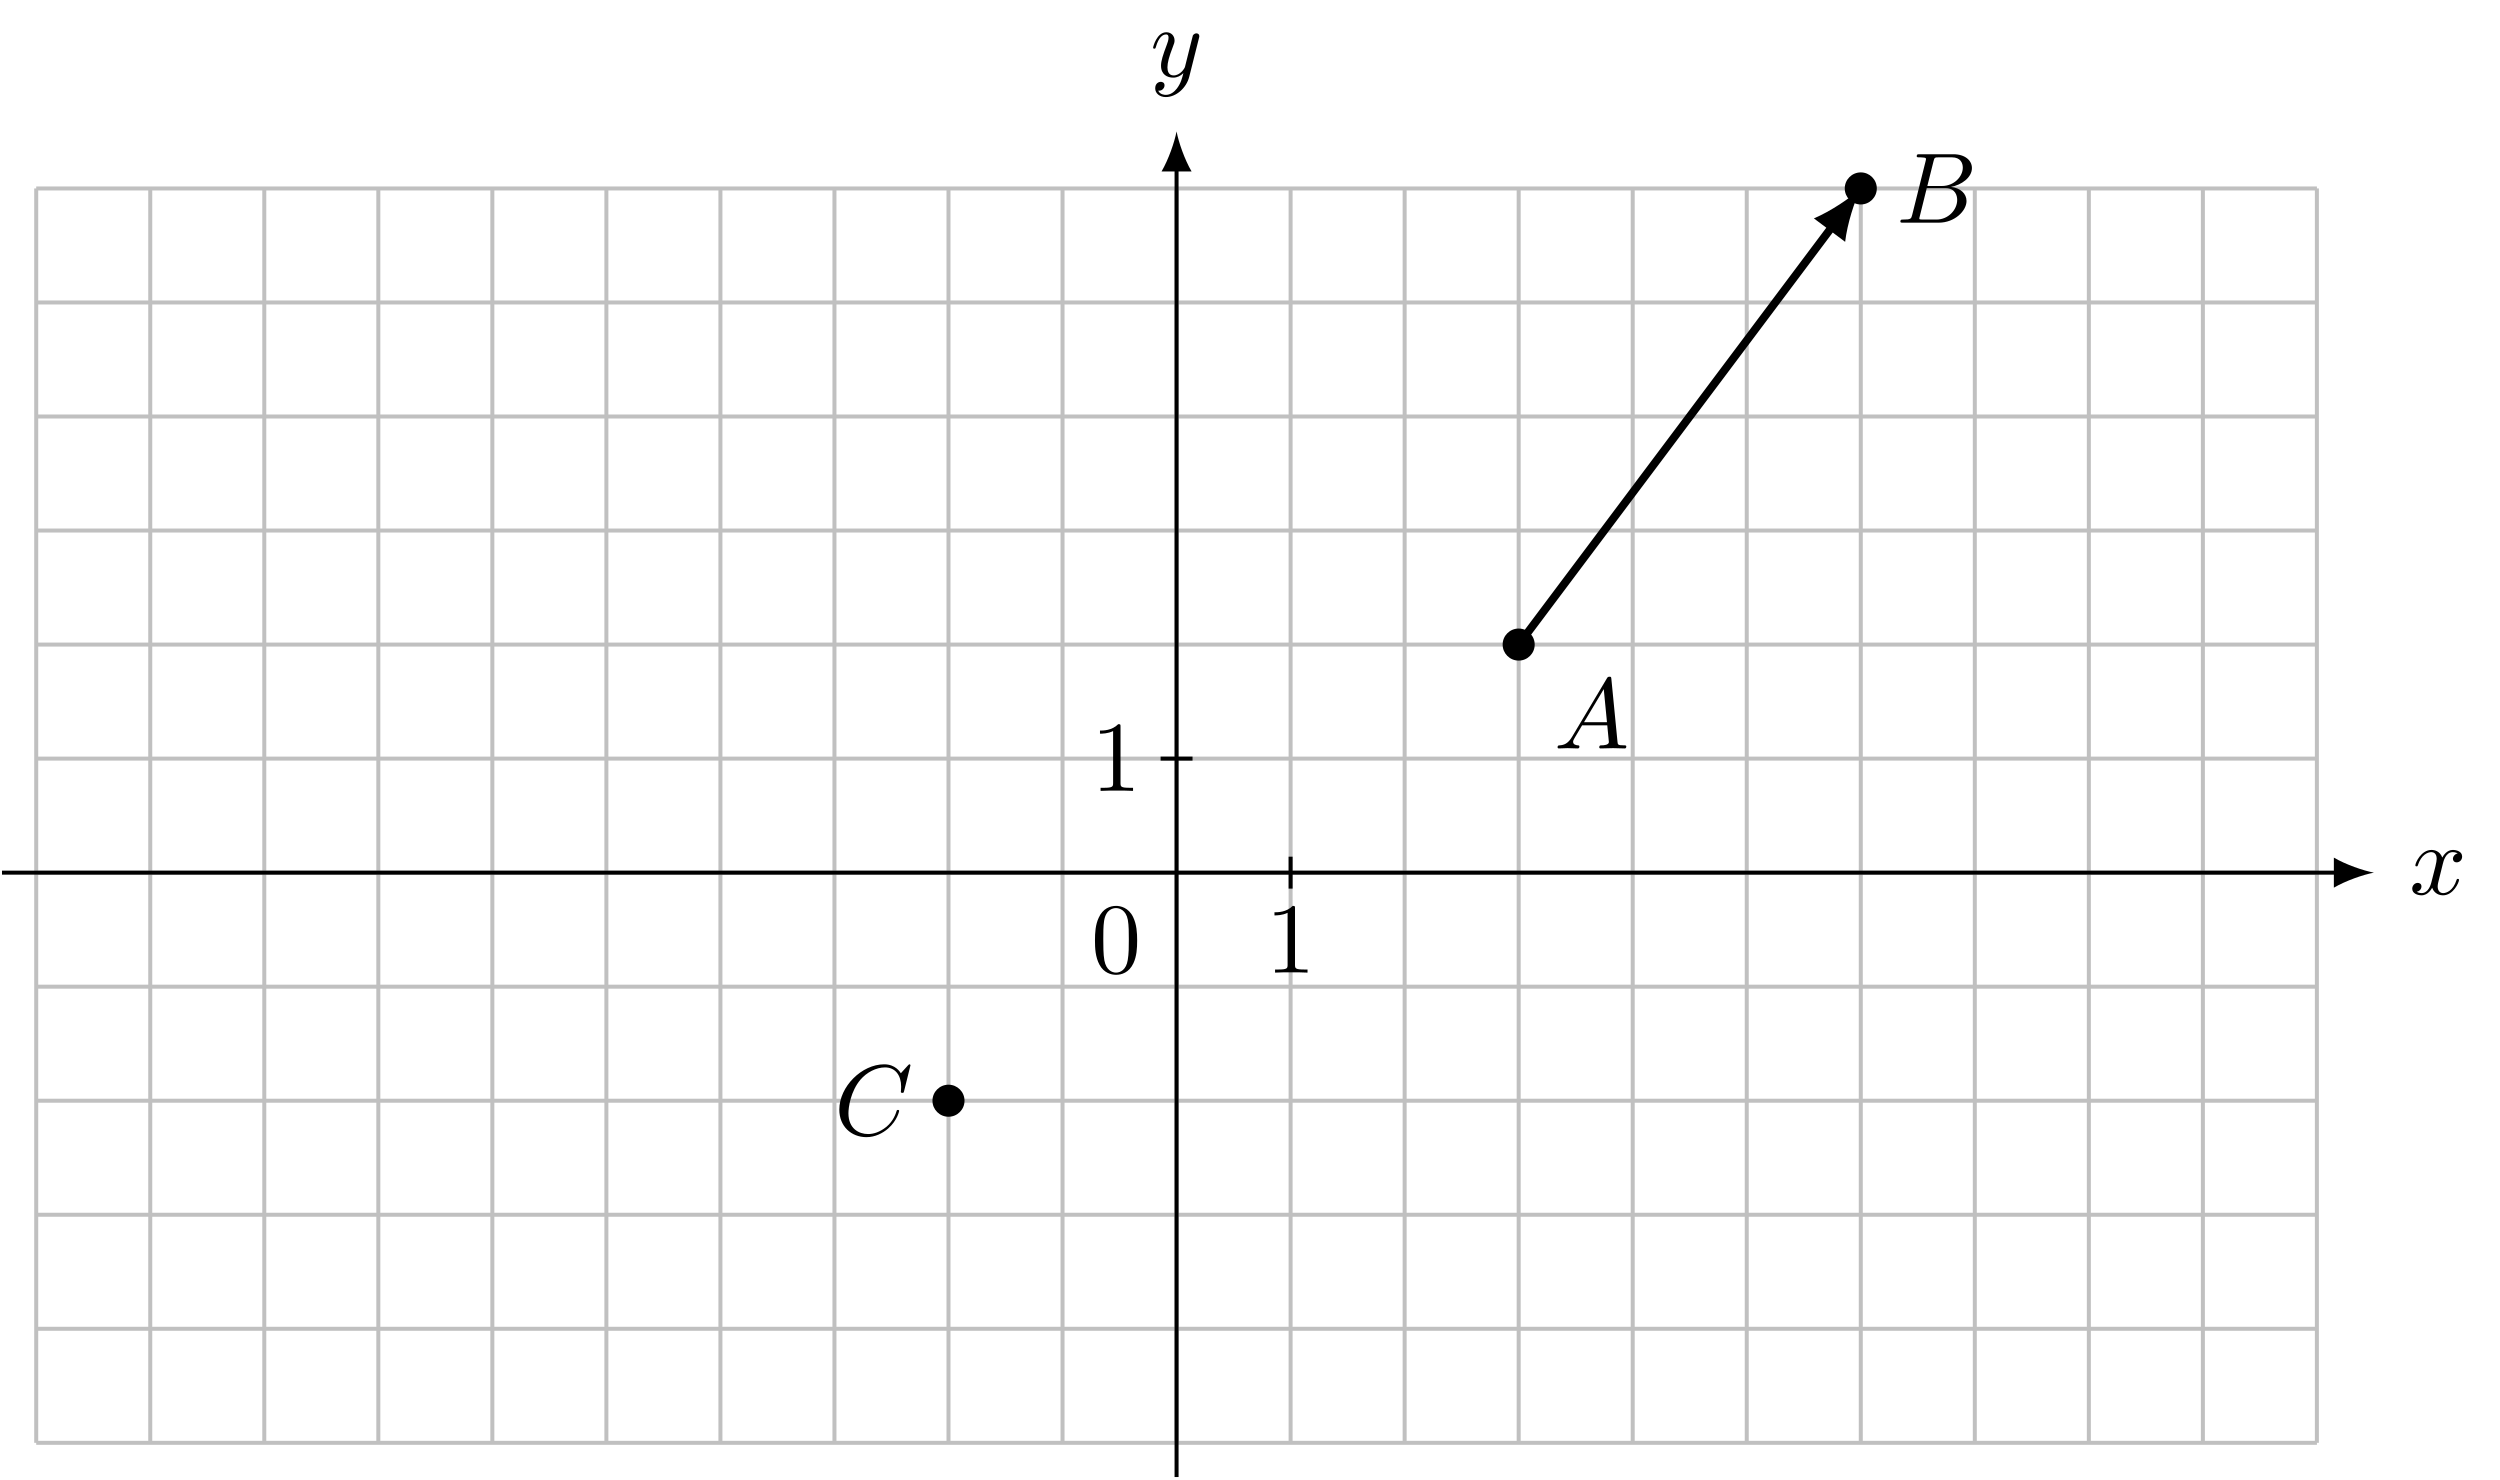
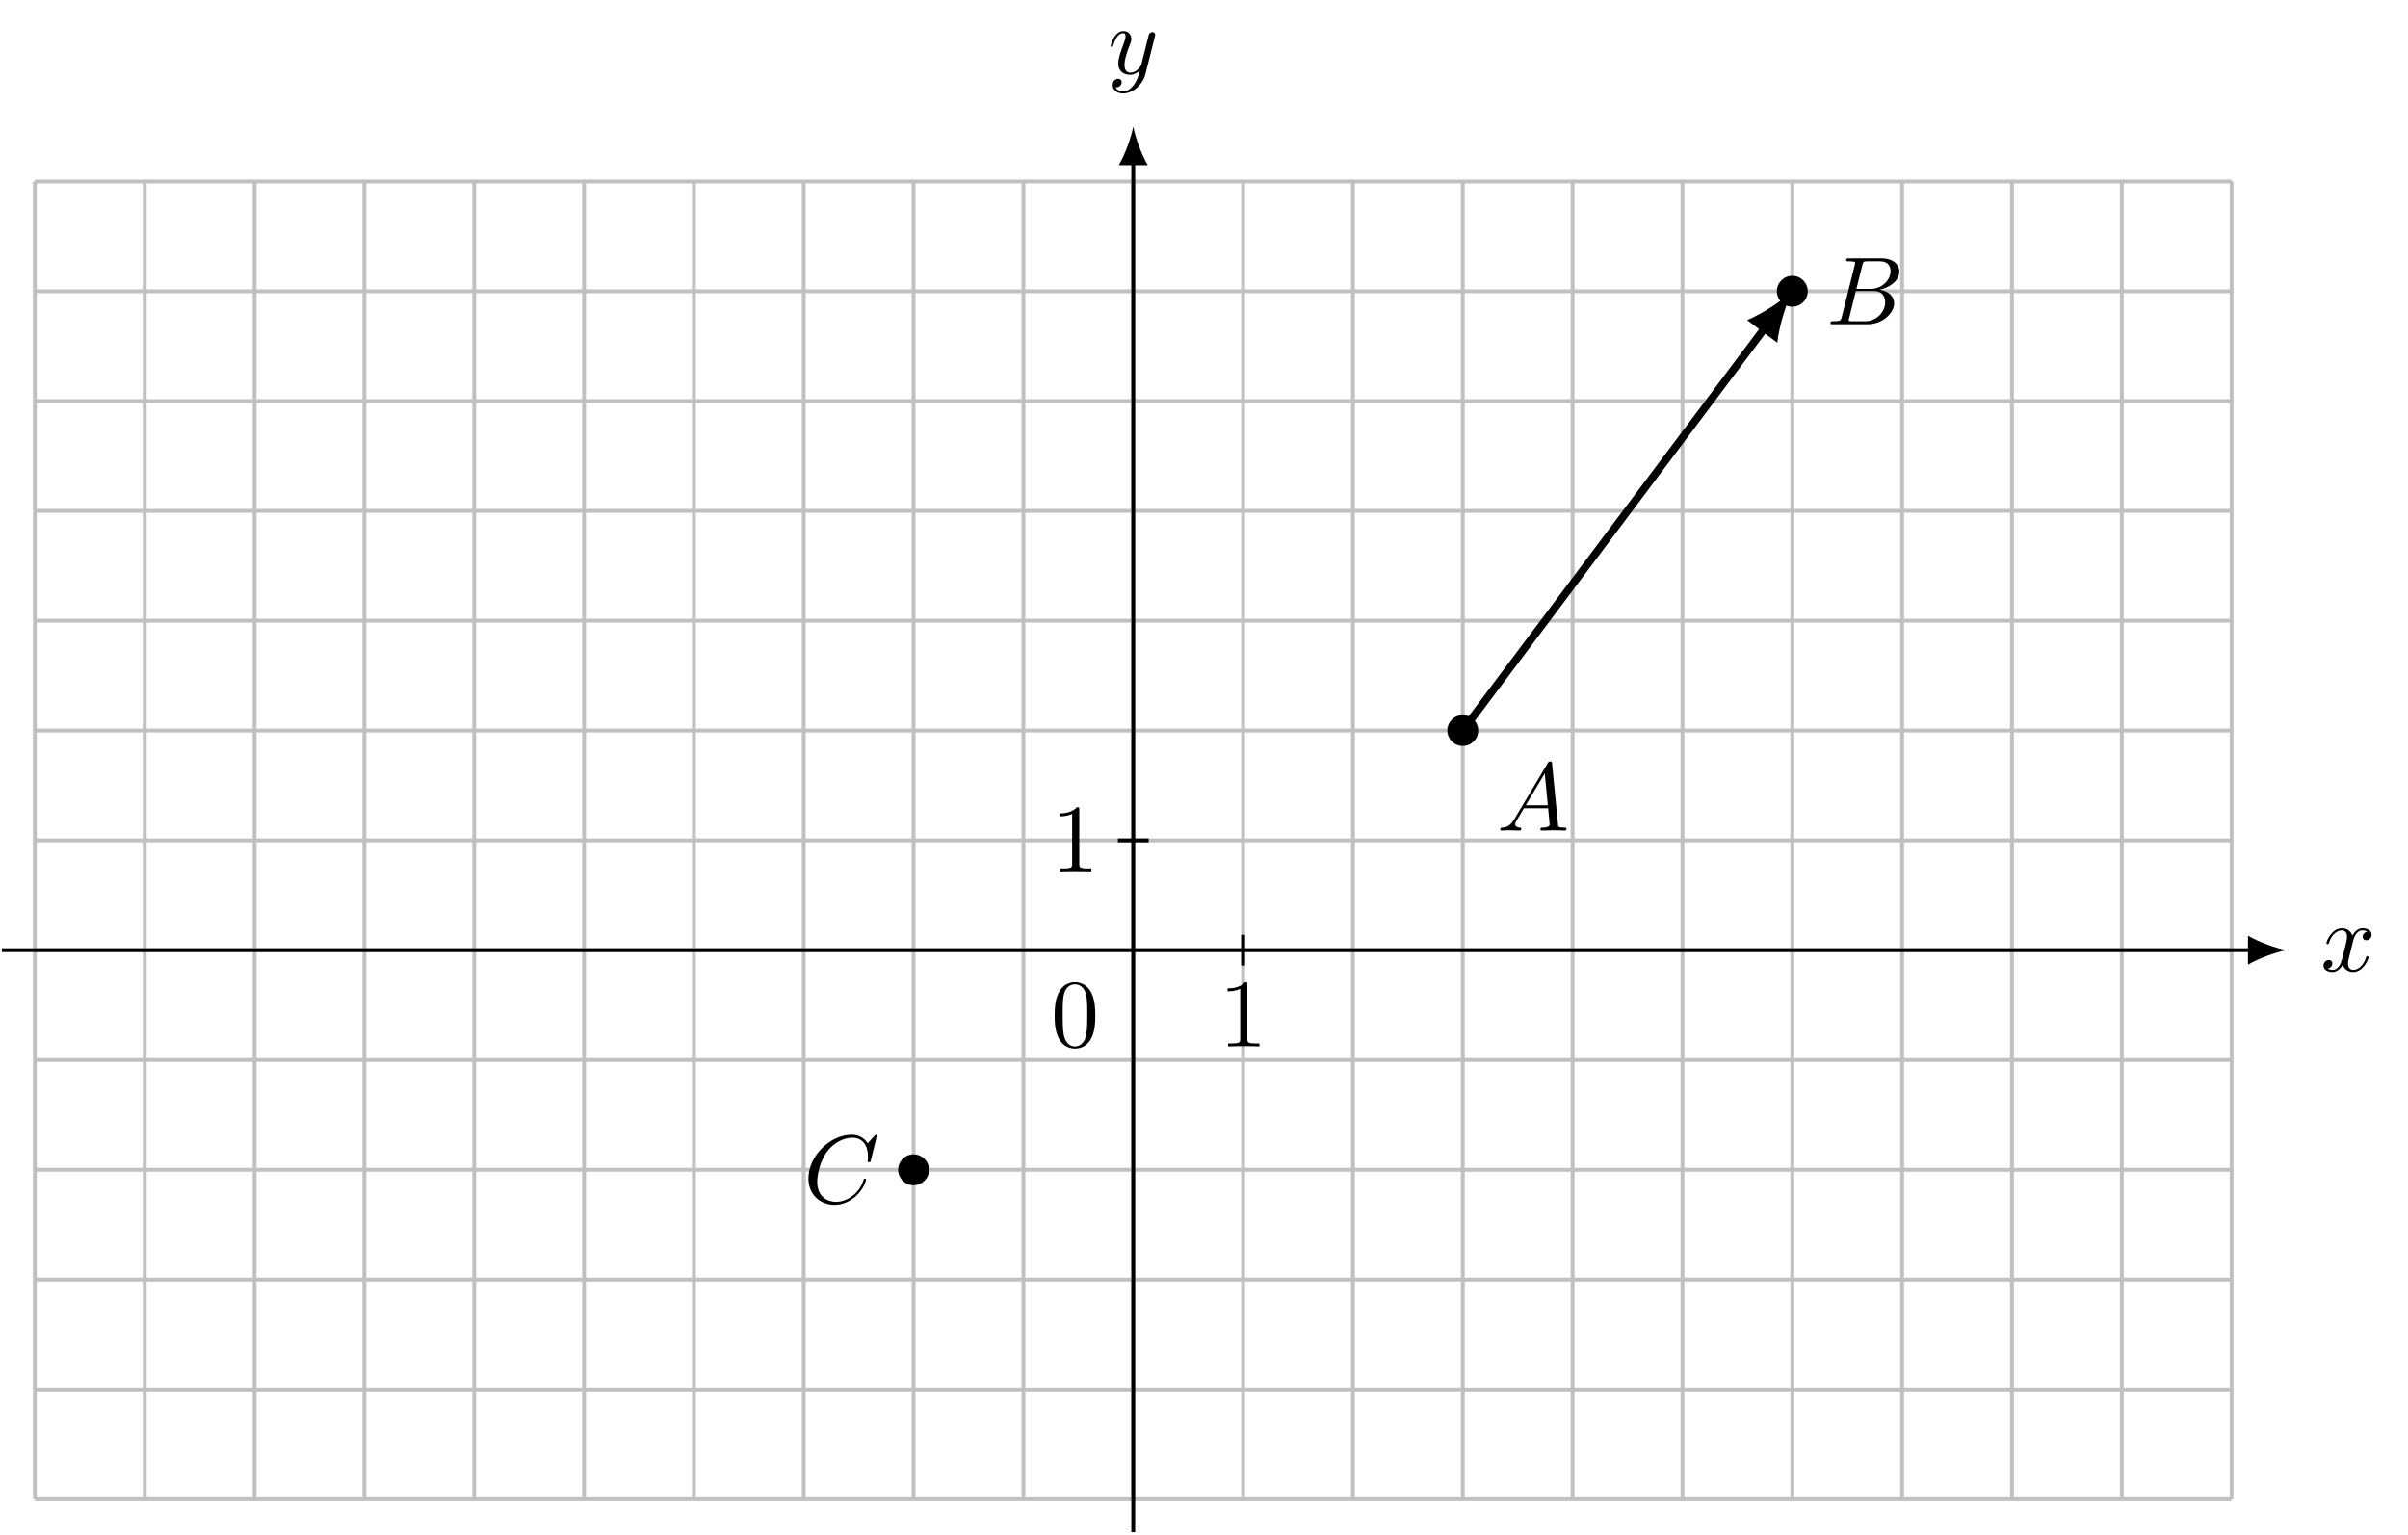
- <svg xmlns="http://www.w3.org/2000/svg" xmlns:xlink="http://www.w3.org/1999/xlink" version="1.1" width="248.572pt" height="147.059pt" viewBox="-70.007 -70.007 248.572 147.059">
+ <svg xmlns="http://www.w3.org/2000/svg" xmlns:xlink="http://www.w3.org/1999/xlink" version="1.1" width="248.572pt" height="158.398pt" viewBox="-70.007 -70.007 248.572 158.398">
  <defs>
    <path id="g1-48" d="M4.583-3.188C4.583-3.985 4.533-4.782 4.184-5.519C3.726-6.476 2.909-6.635 2.491-6.635C1.893-6.635 1.166-6.376 .757-5.45C.438-4.762 .389-3.985 .389-3.188C.389-2.441 .428-1.544 .837-.787C1.265 .02 1.993 .219 2.481 .219C3.019 .219 3.776 .01 4.214-.936C4.533-1.624 4.583-2.401 4.583-3.188ZM2.481 0C2.092 0 1.504-.249 1.325-1.205C1.215-1.803 1.215-2.72 1.215-3.308C1.215-3.945 1.215-4.603 1.295-5.141C1.484-6.326 2.232-6.416 2.481-6.416C2.809-6.416 3.467-6.237 3.656-5.25C3.756-4.692 3.756-3.935 3.756-3.308C3.756-2.56 3.756-1.883 3.646-1.245C3.497-.299 2.929 0 2.481 0Z" />
    <path id="g1-49" d="M2.929-6.376C2.929-6.615 2.929-6.635 2.7-6.635C2.082-5.998 1.205-5.998 .887-5.998V-5.689C1.086-5.689 1.674-5.689 2.192-5.948V-.787C2.192-.428 2.162-.309 1.265-.309H.946V0C1.295-.03 2.162-.03 2.56-.03S3.826-.03 4.174 0V-.309H3.856C2.959-.309 2.929-.418 2.929-.787V-6.376Z" />
    <path id="g0-65" d="M1.783-1.146C1.385-.478 .996-.339 .558-.309C.438-.299 .349-.299 .349-.11C.349-.05 .399 0 .478 0C.747 0 1.056-.03 1.335-.03C1.664-.03 2.012 0 2.331 0C2.391 0 2.521 0 2.521-.189C2.521-.299 2.431-.309 2.361-.309C2.132-.329 1.893-.408 1.893-.658C1.893-.777 1.953-.887 2.032-1.026L2.79-2.301H5.29C5.31-2.092 5.45-.737 5.45-.638C5.45-.339 4.932-.309 4.732-.309C4.593-.309 4.493-.309 4.493-.11C4.493 0 4.613 0 4.633 0C5.041 0 5.469-.03 5.878-.03C6.127-.03 6.755 0 7.004 0C7.064 0 7.183 0 7.183-.199C7.183-.309 7.083-.309 6.954-.309C6.336-.309 6.336-.379 6.306-.667L5.699-6.894C5.679-7.093 5.679-7.133 5.509-7.133C5.35-7.133 5.31-7.064 5.25-6.964L1.783-1.146ZM2.979-2.61L4.941-5.898L5.26-2.61H2.979Z" />
    <path id="g0-66" d="M1.594-.777C1.494-.389 1.474-.309 .687-.309C.518-.309 .418-.309 .418-.11C.418 0 .508 0 .687 0H4.244C5.818 0 6.994-1.176 6.994-2.152C6.994-2.869 6.416-3.447 5.45-3.557C6.486-3.746 7.532-4.483 7.532-5.43C7.532-6.167 6.874-6.804 5.679-6.804H2.331C2.142-6.804 2.042-6.804 2.042-6.605C2.042-6.496 2.132-6.496 2.321-6.496C2.341-6.496 2.531-6.496 2.7-6.476C2.879-6.456 2.969-6.446 2.969-6.316C2.969-6.276 2.959-6.247 2.929-6.127L1.594-.777ZM3.098-3.646L3.716-6.117C3.806-6.466 3.826-6.496 4.254-6.496H5.539C6.416-6.496 6.625-5.908 6.625-5.469C6.625-4.593 5.768-3.646 4.553-3.646H3.098ZM2.65-.309C2.511-.309 2.491-.309 2.431-.319C2.331-.329 2.301-.339 2.301-.418C2.301-.448 2.301-.468 2.351-.648L3.039-3.427H4.922C5.878-3.427 6.067-2.69 6.067-2.262C6.067-1.275 5.181-.309 4.005-.309H2.65Z" />
    <path id="g0-67" d="M7.572-6.924C7.572-6.954 7.552-7.024 7.462-7.024C7.432-7.024 7.422-7.014 7.313-6.904L6.615-6.137C6.526-6.276 6.067-7.024 4.961-7.024C2.74-7.024 .498-4.822 .498-2.511C.498-.867 1.674 .219 3.198 .219C4.065 .219 4.822-.179 5.35-.638C6.276-1.455 6.446-2.361 6.446-2.391C6.446-2.491 6.346-2.491 6.326-2.491C6.267-2.491 6.217-2.471 6.197-2.391C6.107-2.102 5.878-1.395 5.191-.817C4.503-.259 3.875-.09 3.357-.09C2.461-.09 1.405-.608 1.405-2.162C1.405-2.73 1.614-4.344 2.61-5.509C3.218-6.217 4.154-6.715 5.041-6.715C6.057-6.715 6.645-5.948 6.645-4.792C6.645-4.394 6.615-4.384 6.615-4.284S6.725-4.184 6.765-4.184C6.894-4.184 6.894-4.204 6.944-4.384L7.572-6.924Z" />
    <path id="g0-120" d="M3.328-3.009C3.387-3.268 3.616-4.184 4.314-4.184C4.364-4.184 4.603-4.184 4.812-4.055C4.533-4.005 4.334-3.756 4.334-3.517C4.334-3.357 4.443-3.168 4.712-3.168C4.932-3.168 5.25-3.347 5.25-3.746C5.25-4.264 4.663-4.403 4.324-4.403C3.746-4.403 3.397-3.875 3.278-3.646C3.029-4.304 2.491-4.403 2.202-4.403C1.166-4.403 .598-3.118 .598-2.869C.598-2.77 .697-2.77 .717-2.77C.797-2.77 .827-2.79 .847-2.879C1.186-3.935 1.843-4.184 2.182-4.184C2.371-4.184 2.72-4.095 2.72-3.517C2.72-3.208 2.55-2.54 2.182-1.146C2.022-.528 1.674-.11 1.235-.11C1.176-.11 .946-.11 .737-.239C.986-.289 1.205-.498 1.205-.777C1.205-1.046 .986-1.126 .837-1.126C.538-1.126 .289-.867 .289-.548C.289-.09 .787 .11 1.225 .11C1.883 .11 2.242-.588 2.271-.648C2.391-.279 2.75 .11 3.347 .11C4.374 .11 4.941-1.176 4.941-1.425C4.941-1.524 4.852-1.524 4.822-1.524C4.732-1.524 4.712-1.484 4.692-1.415C4.364-.349 3.686-.11 3.367-.11C2.979-.11 2.819-.428 2.819-.767C2.819-.986 2.879-1.205 2.989-1.644L3.328-3.009Z" />
    <path id="g0-121" d="M4.842-3.796C4.882-3.935 4.882-3.955 4.882-4.025C4.882-4.204 4.742-4.294 4.593-4.294C4.493-4.294 4.334-4.234 4.244-4.085C4.224-4.035 4.144-3.726 4.105-3.547C4.035-3.288 3.965-3.019 3.905-2.75L3.457-.956C3.417-.807 2.989-.11 2.331-.11C1.823-.11 1.714-.548 1.714-.917C1.714-1.375 1.883-1.993 2.222-2.869C2.381-3.278 2.421-3.387 2.421-3.587C2.421-4.035 2.102-4.403 1.604-4.403C.658-4.403 .289-2.959 .289-2.869C.289-2.77 .389-2.77 .408-2.77C.508-2.77 .518-2.79 .568-2.949C.837-3.885 1.235-4.184 1.574-4.184C1.654-4.184 1.823-4.184 1.823-3.866C1.823-3.616 1.724-3.357 1.654-3.168C1.255-2.112 1.076-1.544 1.076-1.076C1.076-.189 1.704 .11 2.291 .11C2.68 .11 3.019-.06 3.298-.339C3.168 .179 3.049 .667 2.65 1.196C2.391 1.534 2.012 1.823 1.554 1.823C1.415 1.823 .966 1.793 .797 1.405C.956 1.405 1.086 1.405 1.225 1.285C1.325 1.196 1.425 1.066 1.425 .877C1.425 .568 1.156 .528 1.056 .528C.827 .528 .498 .687 .498 1.176C.498 1.674 .936 2.042 1.554 2.042C2.58 2.042 3.606 1.136 3.885 .01L4.842-3.796Z" />
  </defs>
  <g id="page1">
-     <g stroke-miterlimit="10" transform="translate(46.97737,16.75907)scale(0.996264,-0.996264)">
+     <g stroke-miterlimit="10" transform="translate(46.97737,28.09747)scale(0.996264,-0.996264)">
      <g fill="#000" stroke="#000">
        <g stroke-width="0.4">
          <g fill="#c0c0c0" stroke="#c0c0c0">
-             <path d="M -113.809 -56.905 M -113.809 -56.905 L 113.809 -56.905 M -113.809 -45.524 L 113.809 -45.524 M -113.809 -34.143 L 113.809 -34.143 M -113.809 -22.762 L 113.809 -22.762 M -113.809 -11.381 L 113.809 -11.381 M -113.809 0.0 L 113.809 0.0 M -113.809 11.381 L 113.809 11.381 M -113.809 22.762 L 113.809 22.762 M -113.809 34.143 L 113.809 34.143 M -113.809 45.524 L 113.809 45.524 M -113.809 56.905 L 113.809 56.905 M -113.809 68.282 L 113.809 68.282 M -113.809 -56.905 L -113.809 68.286 M -102.428 -56.905 L -102.428 68.286 M -91.047 -56.905 L -91.047 68.286 M -79.666 -56.905 L -79.666 68.286 M -68.286 -56.905 L -68.286 68.286 M -56.905 -56.905 L -56.905 68.286 M -45.524 -56.905 L -45.524 68.286 M -34.143 -56.905 L -34.143 68.286 M -22.762 -56.905 L -22.762 68.286 M -11.381 -56.905 L -11.381 68.286 M 0.0 -56.905 L 0.0 68.286 M 11.381 -56.905 L 11.381 68.286 M 22.762 -56.905 L 22.762 68.286 M 34.143 -56.905 L 34.143 68.286 M 45.524 -56.905 L 45.524 68.286 M 56.905 -56.905 L 56.905 68.286 M 68.286 -56.905 L 68.286 68.286 M 79.666 -56.905 L 79.666 68.286 M 91.047 -56.905 L 91.047 68.286 M 102.428 -56.905 L 102.428 68.286 M 113.805 -56.905 L 113.805 68.286 M 113.809 68.286" fill="none" />
+             <path d="M -113.809 -56.905 M -113.809 -56.905 L 113.809 -56.905 M -113.809 -45.524 L 113.809 -45.524 M -113.809 -34.143 L 113.809 -34.143 M -113.809 -22.762 L 113.809 -22.762 M -113.809 -11.381 L 113.809 -11.381 M -113.809 0.0 L 113.809 0.0 M -113.809 11.381 L 113.809 11.381 M -113.809 22.762 L 113.809 22.762 M -113.809 34.143 L 113.809 34.143 M -113.809 45.524 L 113.809 45.524 M -113.809 56.905 L 113.809 56.905 M -113.809 68.286 L 113.809 68.286 M -113.809 79.662 L 113.809 79.662 M -113.809 -56.905 L -113.809 79.666 M -102.428 -56.905 L -102.428 79.666 M -91.047 -56.905 L -91.047 79.666 M -79.666 -56.905 L -79.666 79.666 M -68.286 -56.905 L -68.286 79.666 M -56.905 -56.905 L -56.905 79.666 M -45.524 -56.905 L -45.524 79.666 M -34.143 -56.905 L -34.143 79.666 M -22.762 -56.905 L -22.762 79.666 M -11.381 -56.905 L -11.381 79.666 M 0.0 -56.905 L 0.0 79.666 M 11.381 -56.905 L 11.381 79.666 M 22.762 -56.905 L 22.762 79.666 M 34.143 -56.905 L 34.143 79.666 M 45.524 -56.905 L 45.524 79.666 M 56.905 -56.905 L 56.905 79.666 M 68.286 -56.905 L 68.286 79.666 M 79.666 -56.905 L 79.666 79.666 M 91.047 -56.905 L 91.047 79.666 M 102.428 -56.905 L 102.428 79.666 M 113.805 -56.905 L 113.805 79.666 M 113.809 79.666" fill="none" />
          </g>
          <path d="M -117.224 0.0 L 115.9 0.0" fill="none" />
          <g transform="translate(115.8997,0.0)">
            <path d=" M 3.6 0.0 C 2.533 0.2 0.8 0.8 -0.4 1.5 L -0.4 -1.5 C 0.8 -0.8 2.533 -0.2 3.6 0.0  " stroke="none" />
          </g>
          <g transform="translate(123.0327,-2.15277)">
-             <g stroke="none" transform="scale(-1.00375,1.00375)translate(46.97737,16.75907)scale(-1,-1)">
+             <g stroke="none" transform="scale(-1.00375,1.00375)translate(46.97737,28.09747)scale(-1,-1)">
              <g fill="#000">
                <g stroke="none">
-                   <use x="46.977" y="16.759" xlink:href="#g0-120" />
+                   <use x="46.977" y="28.097" xlink:href="#g0-120" />
                </g>
              </g>
            </g>
          </g>
-           <path d="M 0.0 -60.319 L 0.0 70.376" fill="none" />
-           <g transform="matrix(0.0,1.0,-1.0,0.0,0.0,70.37605)">
+           <path d="M 0.0 -60.319 L 0.0 81.757" fill="none" />
+           <g transform="matrix(0.0,1.0,-1.0,0.0,0.0,81.75697)">
            <path d=" M 3.6 0.0 C 2.533 0.2 0.8 0.8 -0.4 1.5 L -0.4 -1.5 C 0.8 -0.8 2.533 -0.2 3.6 0.0  " stroke="none" />
          </g>
-           <g transform="translate(-2.6308,79.4534)">
-             <g stroke="none" transform="scale(-1.00375,1.00375)translate(46.97737,16.75907)scale(-1,-1)">
+           <g transform="translate(-2.6308,90.83432)">
+             <g stroke="none" transform="scale(-1.00375,1.00375)translate(46.97737,28.09747)scale(-1,-1)">
              <g fill="#000">
                <g stroke="none">
-                   <use x="46.977" y="16.759" xlink:href="#g0-121" />
+                   <use x="46.977" y="28.097" xlink:href="#g0-121" />
                </g>
              </g>
            </g>
          </g>
          <path d="M 11.381 1.593 L 11.381 -1.593" fill="none" />
          <path d="M 1.593 11.381 L -1.593 11.381" fill="none" />
          <g transform="translate(-8.53297,-9.9774)">
-             <g stroke="none" transform="scale(-1.00375,1.00375)translate(46.97737,16.75907)scale(-1,-1)">
+             <g stroke="none" transform="scale(-1.00375,1.00375)translate(46.97737,28.09747)scale(-1,-1)">
              <g fill="#000">
                <g stroke="none">
-                   <use x="46.977" y="16.759" xlink:href="#g1-48" />
+                   <use x="46.977" y="28.097" xlink:href="#g1-48" />
                </g>
              </g>
            </g>
          </g>
          <g transform="translate(8.88092,-9.9774)">
-             <g stroke="none" transform="scale(-1.00375,1.00375)translate(46.97737,16.75907)scale(-1,-1)">
+             <g stroke="none" transform="scale(-1.00375,1.00375)translate(46.97737,28.09747)scale(-1,-1)">
              <g fill="#000">
                <g stroke="none">
-                   <use x="46.977" y="16.759" xlink:href="#g1-49" />
+                   <use x="46.977" y="28.097" xlink:href="#g1-49" />
                </g>
              </g>
            </g>
          </g>
          <g transform="translate(-8.53297,8.1587)">
-             <g stroke="none" transform="scale(-1.00375,1.00375)translate(46.97737,16.75907)scale(-1,-1)">
+             <g stroke="none" transform="scale(-1.00375,1.00375)translate(46.97737,28.09747)scale(-1,-1)">
              <g fill="#000">
                <g stroke="none">
-                   <use x="46.977" y="16.759" xlink:href="#g1-49" />
+                   <use x="46.977" y="28.097" xlink:href="#g1-49" />
                </g>
              </g>
            </g>
          </g>
          <g stroke-width="0.8">
            <path d="M 34.143 22.762 L 65.478 64.542" fill="none" />
            <g transform="matrix(0.59999,0.79997,-0.79997,0.59999,65.47765,64.54175)">
              <path d=" M 4.68 0.0 C 3.293 0.26 1.04 1.04 -0.52 1.95 L -0.52 -1.95 C 1.04 -1.04 3.293 -0.26 4.68 0.0  " stroke="none" />
            </g>
          </g>
          <path d="M 34.143 22.762 M 35.743 22.762 C 35.743 23.645 35.026 24.362 34.143 24.362 C 33.259 24.362 32.543 23.645 32.543 22.762 C 32.543 21.878 33.259 21.162 34.143 21.162 C 35.026 21.162 35.743 21.878 35.743 22.762 Z M 34.143 22.762" stroke="none" />
          <g transform="translate(37.67574,12.39555)">
-             <g stroke="none" transform="scale(-1.00375,1.00375)translate(46.97737,16.75907)scale(-1,-1)">
+             <g stroke="none" transform="scale(-1.00375,1.00375)translate(46.97737,28.09747)scale(-1,-1)">
              <g fill="#000">
                <g stroke="none">
-                   <use x="46.977" y="16.759" xlink:href="#g0-65" />
+                   <use x="46.977" y="28.097" xlink:href="#g0-65" />
                </g>
              </g>
            </g>
          </g>
          <path d="M 68.286 68.286 M 69.886 68.286 C 69.886 69.169 69.169 69.886 68.286 69.886 C 67.402 69.886 66.686 69.169 66.686 68.286 C 66.686 67.402 67.402 66.686 68.286 66.686 C 69.169 66.686 69.886 67.402 69.886 68.286 Z M 68.286 68.286" stroke="none" />
          <g transform="translate(71.81851,64.86888)">
-             <g stroke="none" transform="scale(-1.00375,1.00375)translate(46.97737,16.75907)scale(-1,-1)">
+             <g stroke="none" transform="scale(-1.00375,1.00375)translate(46.97737,28.09747)scale(-1,-1)">
              <g fill="#000">
                <g stroke="none">
-                   <use x="46.977" y="16.759" xlink:href="#g0-66" />
+                   <use x="46.977" y="28.097" xlink:href="#g0-66" />
                </g>
              </g>
            </g>
          </g>
          <path d="M -22.762 -22.762 M -21.162 -22.762 C -21.162 -21.878 -21.878 -21.162 -22.762 -21.162 C -23.645 -21.162 -24.362 -21.878 -24.362 -22.762 C -24.362 -23.645 -23.645 -24.362 -22.762 -24.362 C -21.878 -24.362 -21.162 -23.645 -21.162 -22.762 Z M -22.762 -22.762" stroke="none" />
          <g transform="translate(-34.1573,-26.1785)">
-             <g stroke="none" transform="scale(-1.00375,1.00375)translate(46.97737,16.75907)scale(-1,-1)">
+             <g stroke="none" transform="scale(-1.00375,1.00375)translate(46.97737,28.09747)scale(-1,-1)">
              <g fill="#000">
                <g stroke="none">
-                   <use x="46.977" y="16.759" xlink:href="#g0-67" />
+                   <use x="46.977" y="28.097" xlink:href="#g0-67" />
                </g>
              </g>
            </g>
          </g>
        </g>
      </g>
    </g>
  </g>
</svg>
